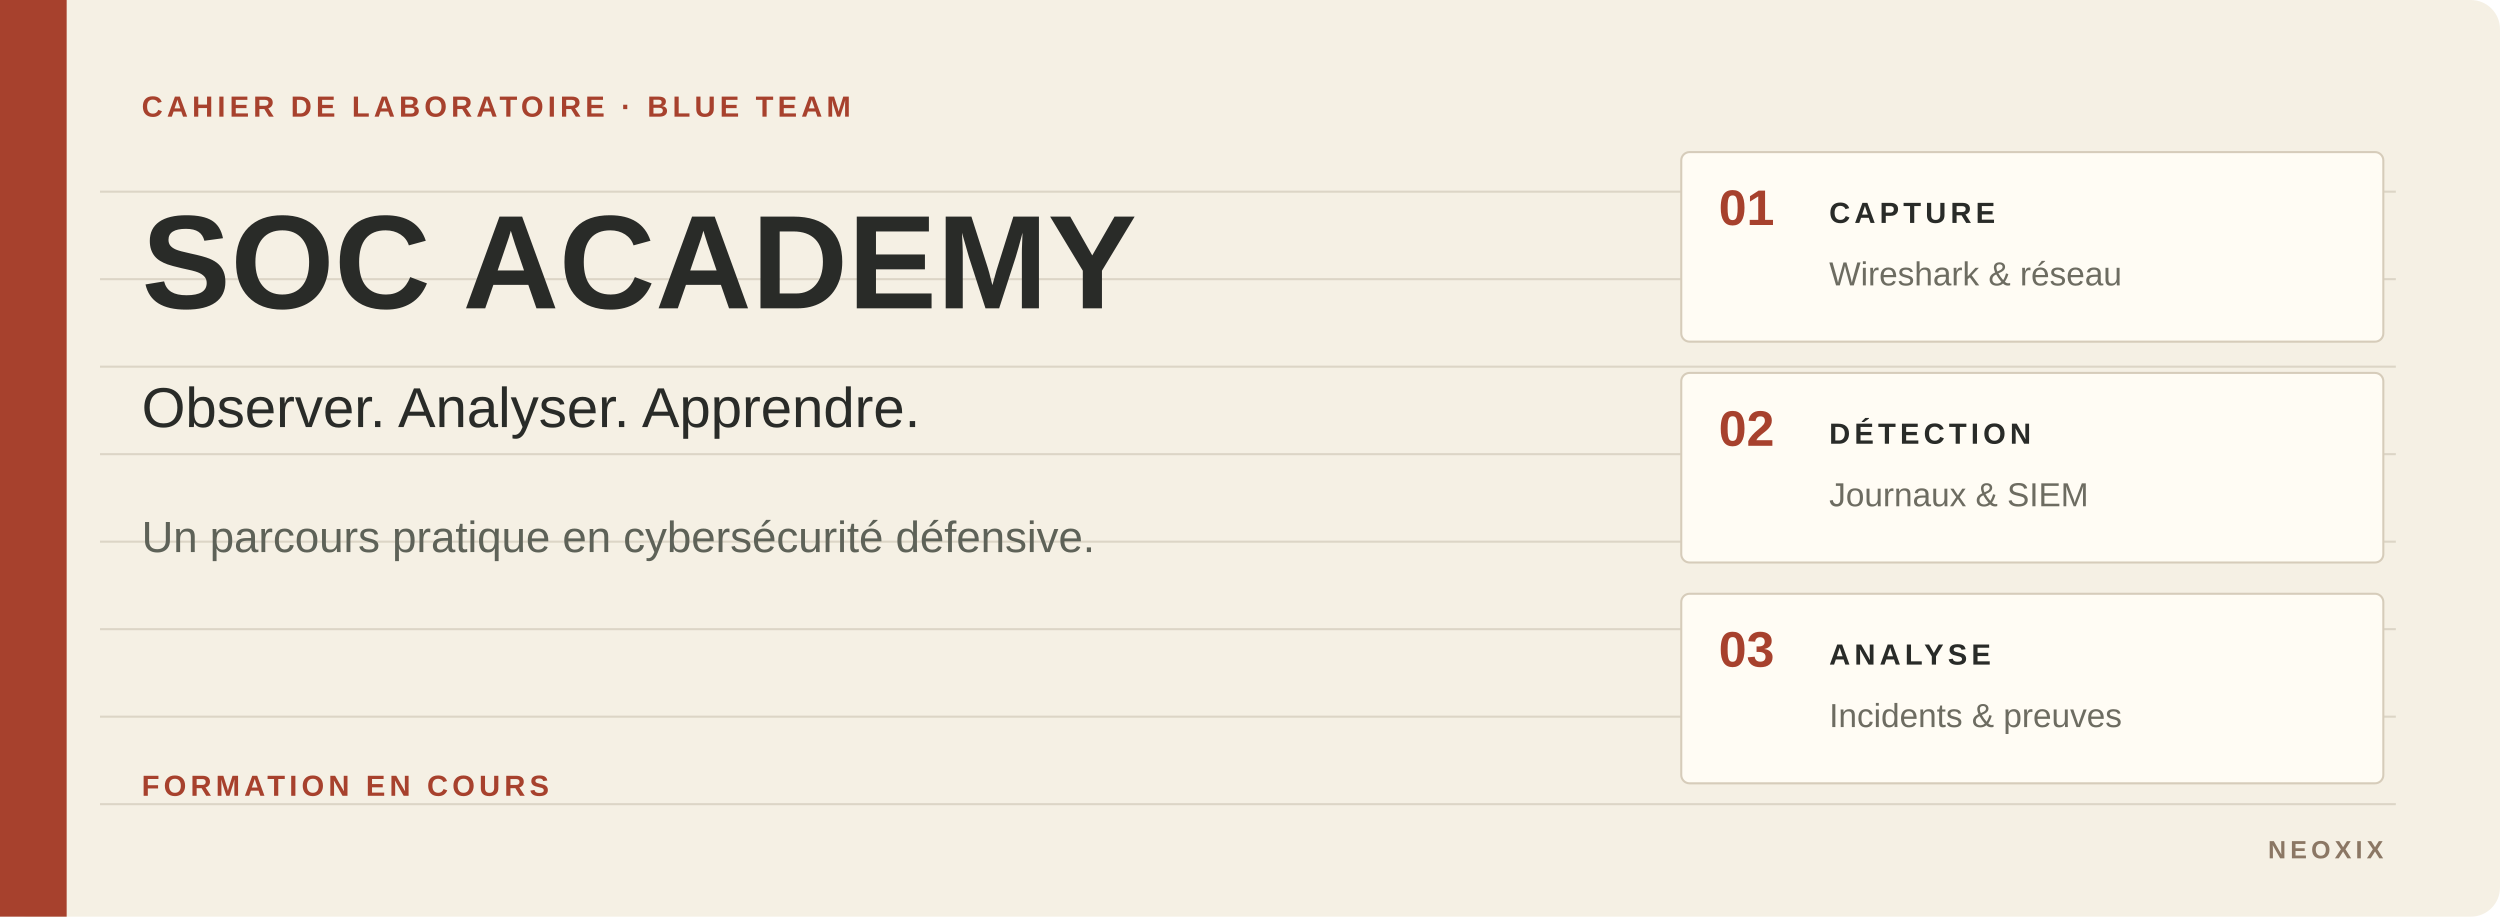
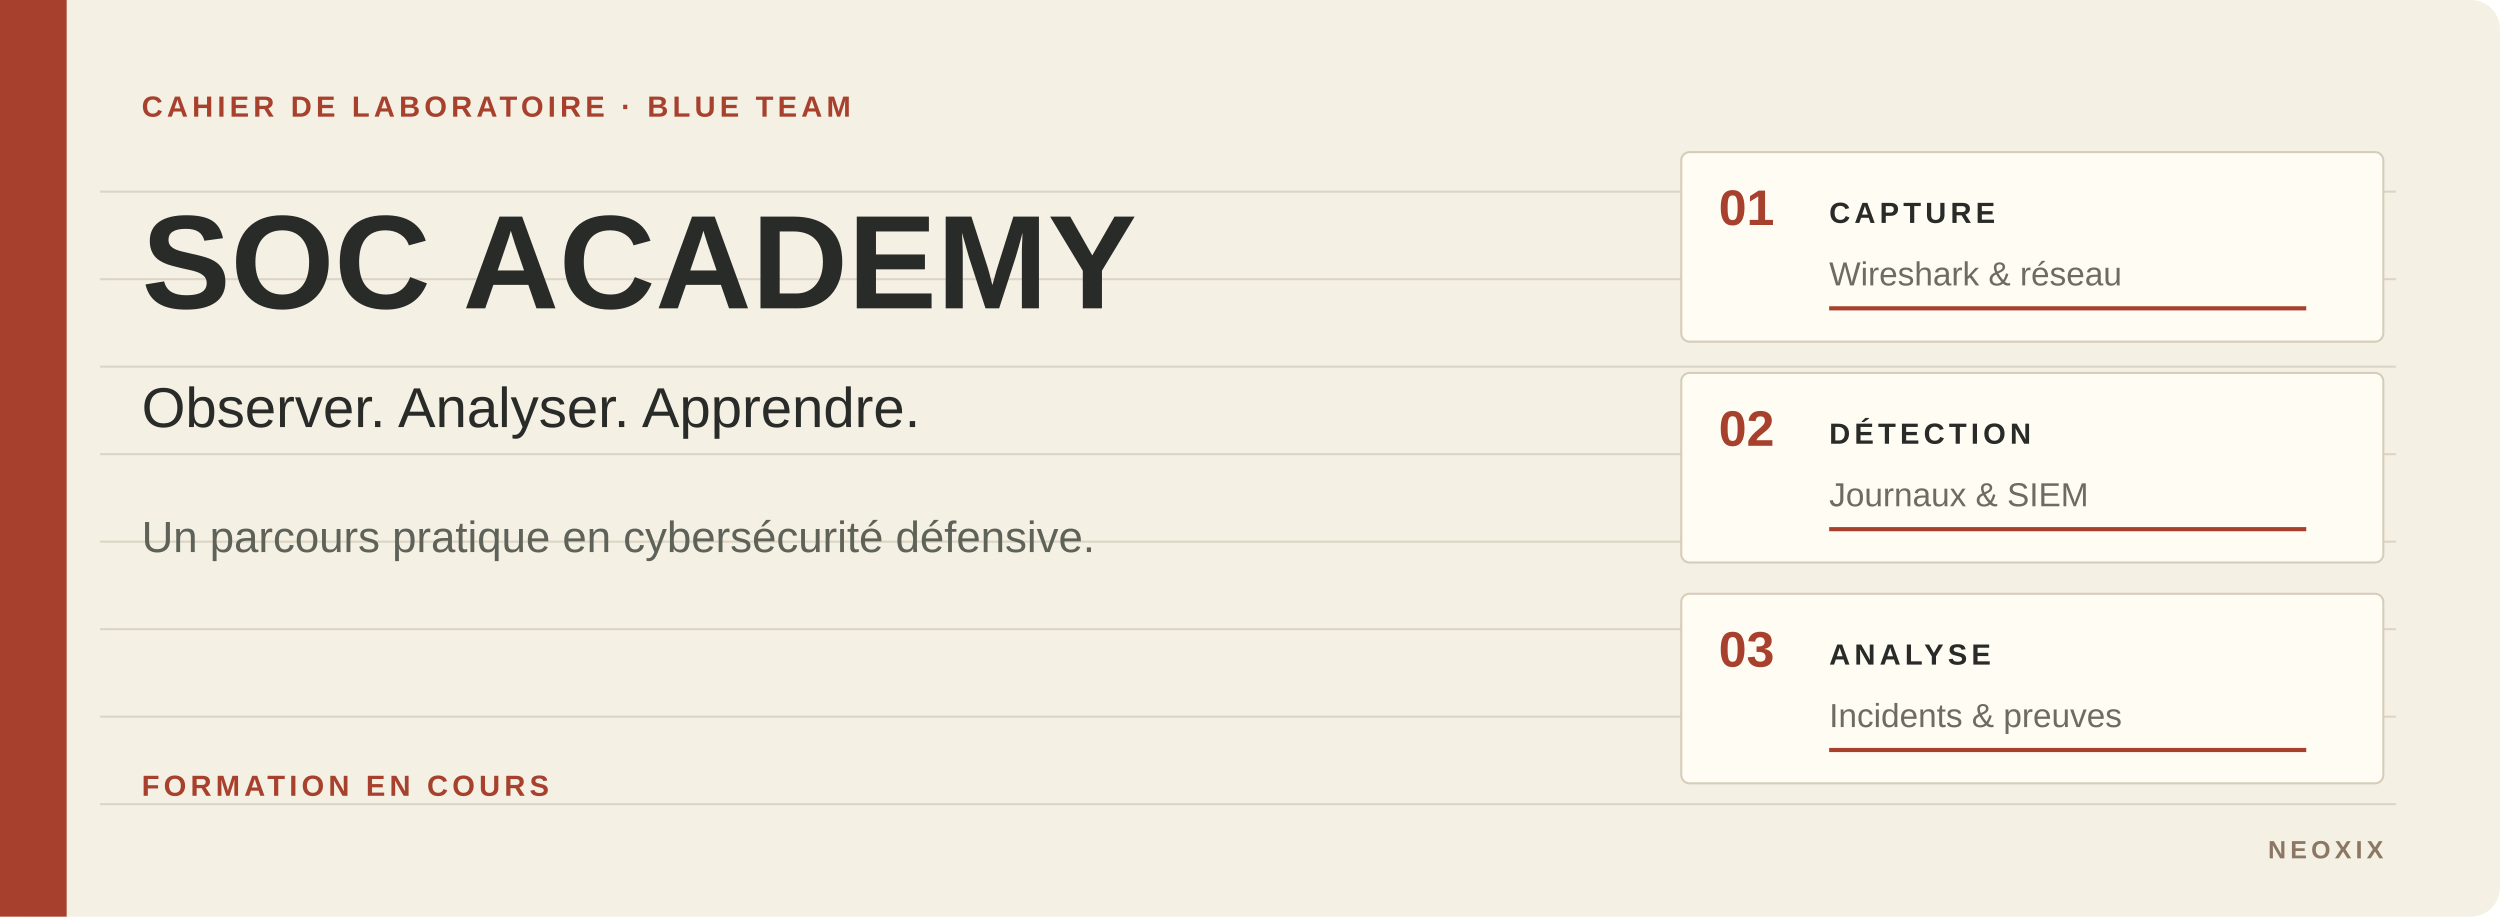
<svg xmlns="http://www.w3.org/2000/svg" width="1200" height="440" viewBox="0 0 1200 440" role="img" aria-labelledby="title desc">
+   <style>.notebook-mark{animation:notebookUnderline 7s ease-in-out infinite}@keyframes notebookUnderline{0%,100%{stroke-dashoffset:229;opacity:.2}35%,65%{stroke-dashoffset:0;opacity:.7}}@media (prefers-reduced-motion: reduce){.motion{animation:none!important;transform:none!important}}</style>
  <g font-family="'Source Sans 3', 'Segoe UI', Arial, sans-serif">
    <rect x="0" y="0" width="1200" height="440" rx="14" fill="#F5F0E4" stroke="none" />
    <rect x="0" y="0" width="32" height="440" rx="0" fill="#A7412D" stroke="none" />
    <path d="M48 92 L1150 92" fill="none" stroke="#DCD5C6" stroke-width="1" />
    <path d="M48 134 L1150 134" fill="none" stroke="#DCD5C6" stroke-width="1" />
    <path d="M48 176 L1150 176" fill="none" stroke="#DCD5C6" stroke-width="1" />
    <path d="M48 218 L1150 218" fill="none" stroke="#DCD5C6" stroke-width="1" />
    <path d="M48 260 L1150 260" fill="none" stroke="#DCD5C6" stroke-width="1" />
    <path d="M48 302 L1150 302" fill="none" stroke="#DCD5C6" stroke-width="1" />
    <path d="M48 344 L1150 344" fill="none" stroke="#DCD5C6" stroke-width="1" />
    <path d="M48 386 L1150 386" fill="none" stroke="#DCD5C6" stroke-width="1" />
    <text x="68" y="56" font-size="14" fill="#A7412D" font-weight="600" letter-spacing="2">CAHIER DE LABORATOIRE · BLUE TEAM</text>
    <text x="68" y="148" font-size="64" fill="#292B28" font-weight="700">SOC ACADEMY</text>
    <text x="68" y="205" font-size="27" fill="#292B28" font-weight="400">Observer. Analyser. Apprendre.</text>
    <text x="68" y="265" font-size="21" fill="#5E6258" font-weight="400">Un parcours pratique en cybersécurité défensive.</text>
    <text x="68" y="382" font-size="14" fill="#A7412D" font-weight="600" letter-spacing="2">FORMATION EN COURS</text>
    <rect x="807" y="73" width="337" height="91" rx="4" fill="#FFFCF4" stroke="#D6CCBA" />
    <text x="825" y="108" font-size="24" fill="#A7412D" font-weight="700">01</text>
    <text x="878" y="107" font-size="14" fill="#292B28" font-weight="600" letter-spacing="2">CAPTURE</text>
    <text x="878" y="137" font-size="16" fill="#6D6C61" font-weight="400">Wireshark &amp; réseau</text>
    <rect x="807" y="179" width="337" height="91" rx="4" fill="#FFFCF4" stroke="#D6CCBA" />
    <text x="825" y="214" font-size="24" fill="#A7412D" font-weight="700">02</text>
    <text x="878" y="213" font-size="14" fill="#292B28" font-weight="600" letter-spacing="2">DÉTECTION</text>
    <text x="878" y="243" font-size="16" fill="#6D6C61" font-weight="400">Journaux &amp; SIEM</text>
    <rect x="807" y="285" width="337" height="91" rx="4" fill="#FFFCF4" stroke="#D6CCBA" />
    <text x="825" y="320" font-size="24" fill="#A7412D" font-weight="700">03</text>
    <text x="878" y="319" font-size="14" fill="#292B28" font-weight="600" letter-spacing="2">ANALYSE</text>
    <text x="878" y="349" font-size="16" fill="#6D6C61" font-weight="400">Incidents &amp; preuves</text>
    <text x="1144" y="412" font-size="12" fill="#8B7764" font-weight="600" text-anchor="end" letter-spacing="2">NEOXIX</text>
  </g>
+   <path d="M878 148 H1107" fill="none" stroke="#A7412D" stroke-width="2" stroke-dasharray="229" stroke-dashoffset="0" class="motion notebook-mark" style="animation-delay:0s" />
+   <path d="M878 254 H1107" fill="none" stroke="#A7412D" stroke-width="2" stroke-dasharray="229" stroke-dashoffset="0" class="motion notebook-mark" style="animation-delay:-2s" />
+   <path d="M878 360 H1107" fill="none" stroke="#A7412D" stroke-width="2" stroke-dasharray="229" stroke-dashoffset="0" class="motion notebook-mark" style="animation-delay:-4s" />
</svg>
